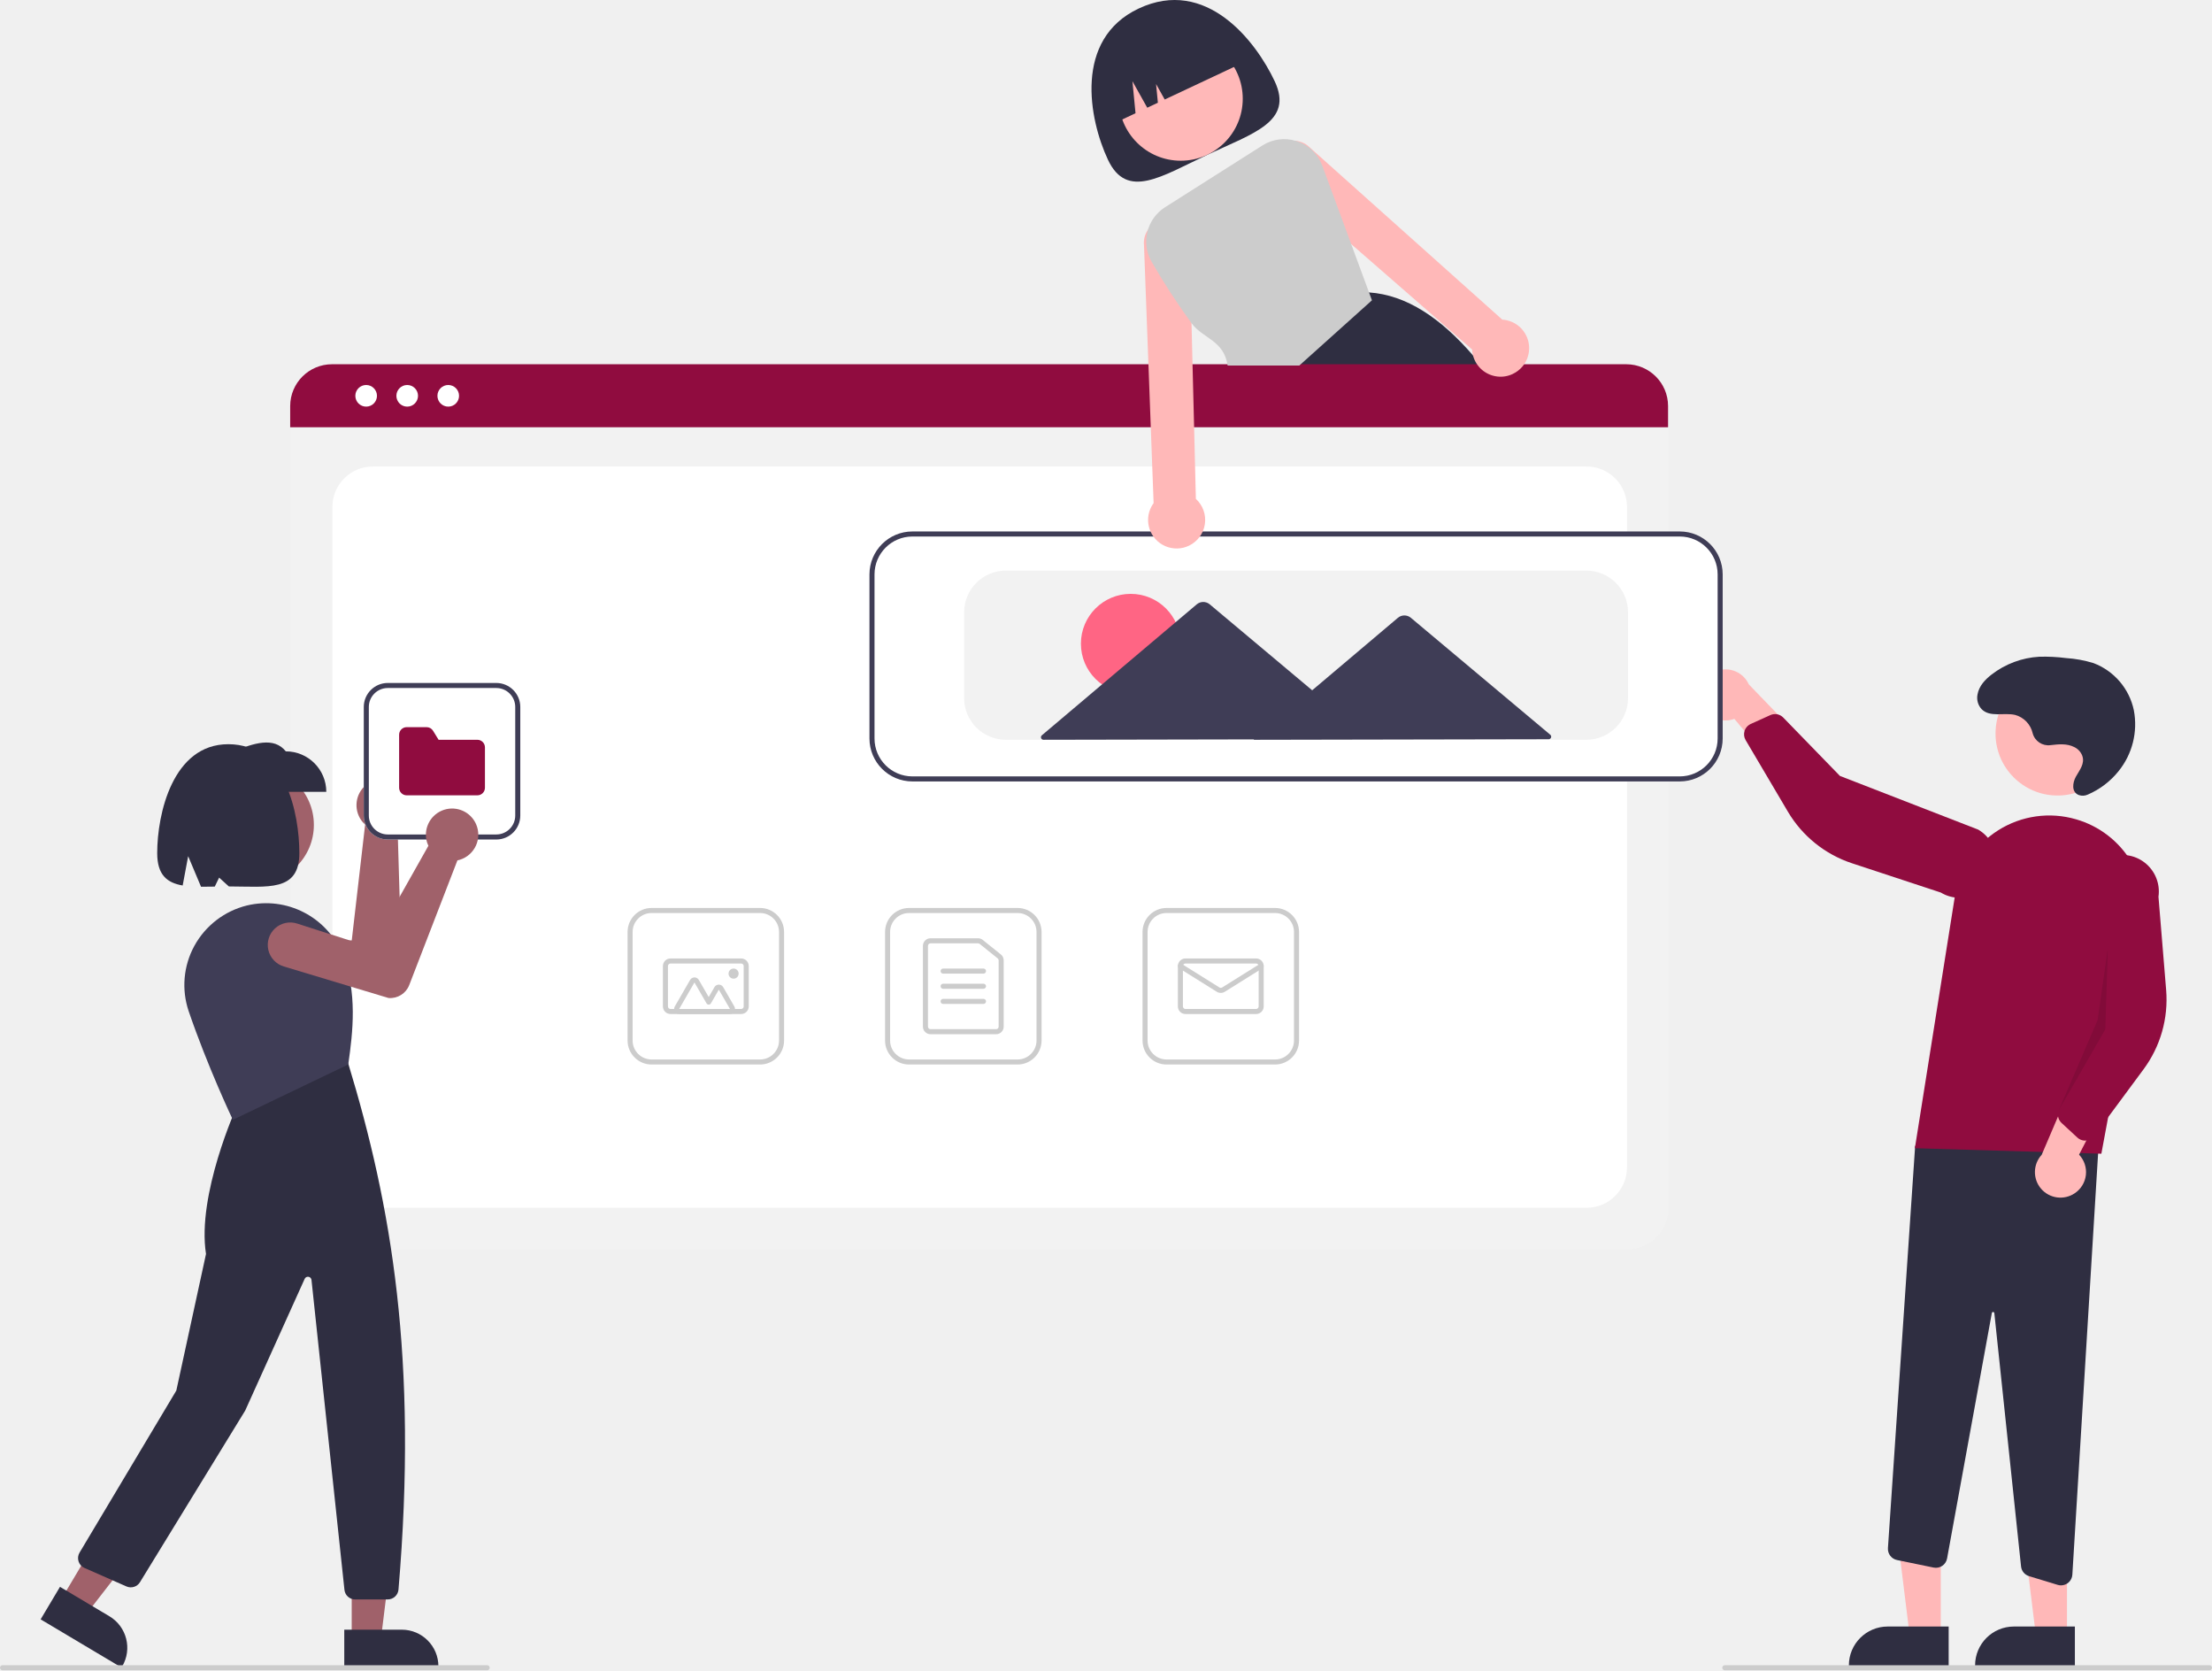
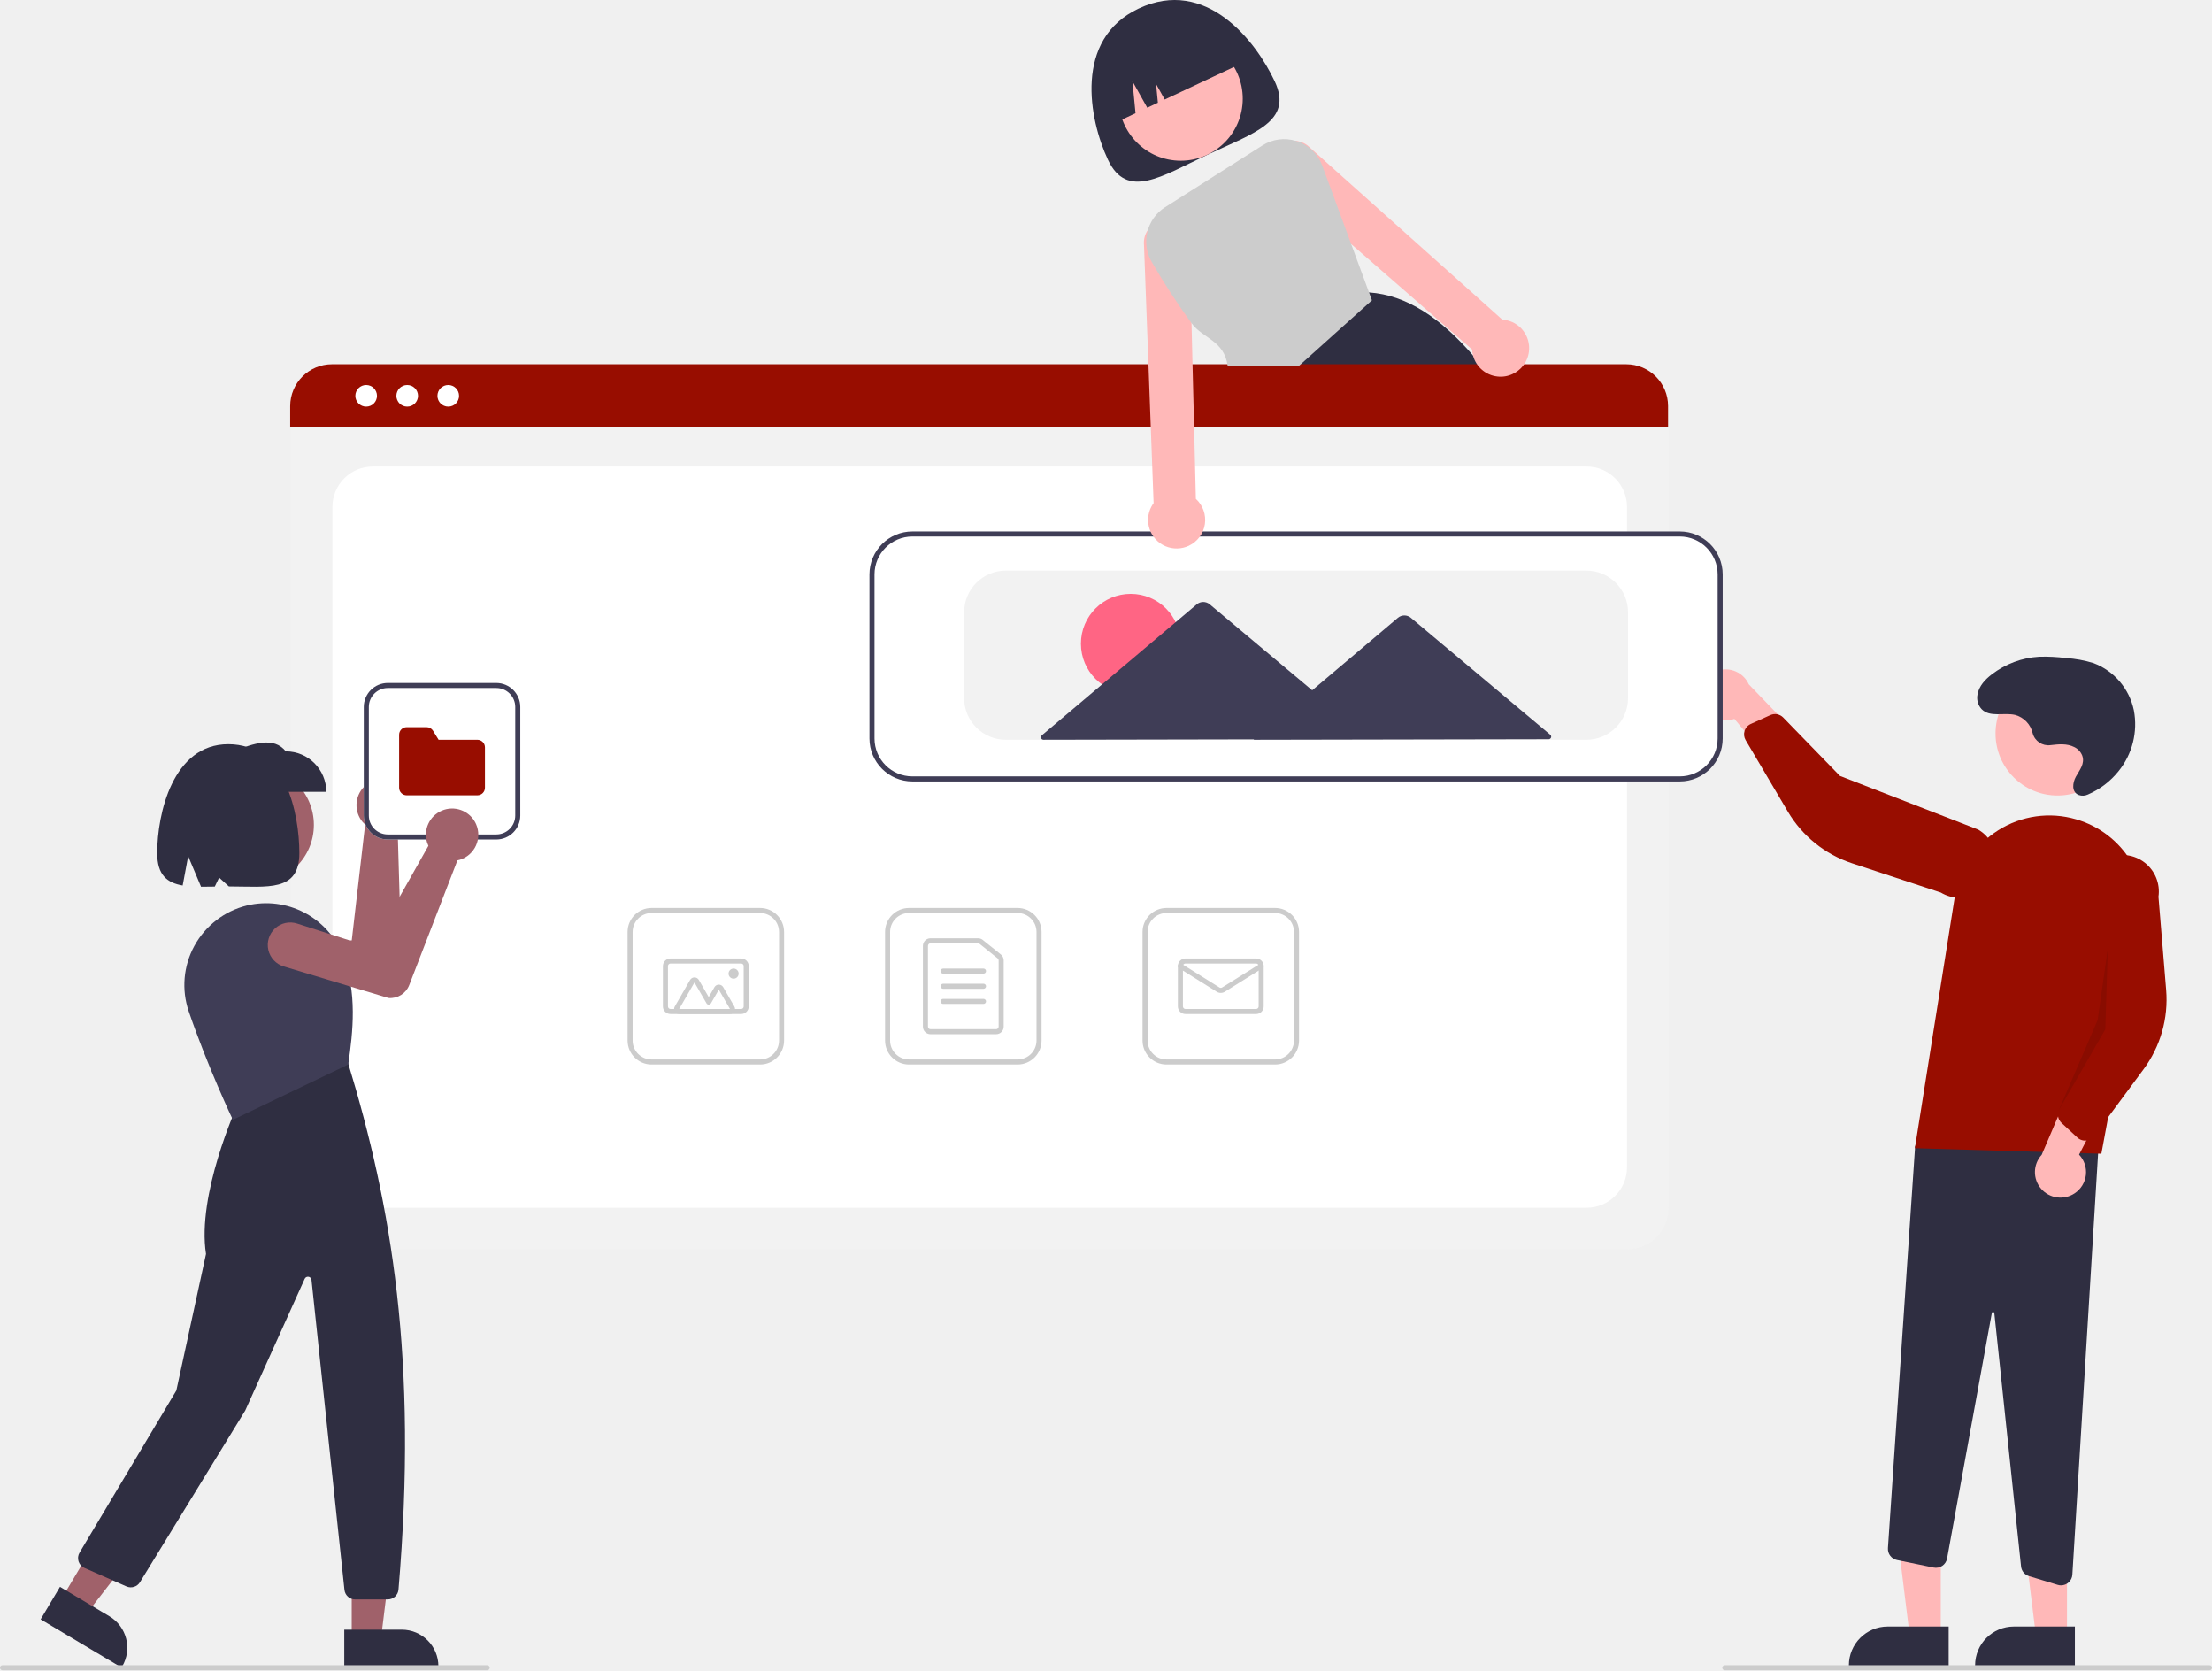
<svg xmlns="http://www.w3.org/2000/svg" data-name="Layer 1" width="876.272" height="661.473" viewBox="0 0 876.272 661.473">
  <path d="M685.834,138.655c7.516,15.995-8.411,20.526-26.655,29.099s-31.898,17.942-39.414,1.947-13.615-47.743,12.195-59.871C658.66,97.284,678.318,122.659,685.834,138.655Z" transform="translate(-180.8642 -106.4605)" fill="#2f2e41" />
  <circle cx="467.746" cy="39.089" r="24.561" fill="#ffb8b8" />
  <path d="M770.29,254.473c-.85-1.11-1.7-2.2-2.56-3.26q-1.665-2.07-3.35-4.01c-12.73-14.69-26.27-23.94-41.18-24.93h-.02l-.22-.02-29.71,28.96-10.1,9.84.22.54,5.45,13.57h95.49A234.834,234.834,0,0,0,770.29,254.473Z" transform="translate(-180.8642 -106.4605)" fill="#2f2e41" />
  <path d="M621.902,155.438l0,0,8.792-4.131-1.225-12.683,5.879,10.496,4.202-1.975-.714-7.399,3.43,6.123,31.224-14.673,0,0a26,26,0,0,0-34.589-12.474l-4.525,2.126A26,26,0,0,0,621.902,155.438Z" transform="translate(-180.8642 -106.4605)" fill="#2f2e41" />
  <path d="M825.39,601.261H312.552a16.519,16.519,0,0,1-16.5-16.5V276.607a12.102,12.102,0,0,1,12.088-12.088H829.593a12.311,12.311,0,0,1,12.297,12.297V584.761A16.519,16.519,0,0,1,825.39,601.261Z" transform="translate(-180.8642 -106.4605)" fill="#f2f2f2" />
  <path d="M328.552,584.761h480.839a16,16,0,0,0,16-16V307.213a16,16,0,0,0-16-16H328.552a16,16,0,0,0-16,16V568.761A16,16,0,0,0,328.552,584.761Z" transform="translate(-180.8642 -106.4605)" fill="#fff" />
-   <path d="M841.66,275.663H295.82v-8.4a16.574,16.574,0,0,1,16.56-16.55H825.1a16.574,16.574,0,0,1,16.56,16.55Z" transform="translate(-180.8642 -106.4605)" fill="#900c3f" />
+   <path d="M841.66,275.663H295.82v-8.4a16.574,16.574,0,0,1,16.56-16.55H825.1a16.574,16.574,0,0,1,16.56,16.55Z" transform="translate(-180.8642 -106.4605)" fill="#980d00" />
  <circle cx="145.051" cy="156.752" r="4.283" fill="#fff" />
  <circle cx="161.31" cy="156.752" r="4.283" fill="#fff" />
  <circle cx="177.569" cy="156.752" r="4.283" fill="#fff" />
  <path d="M583.974,528.04h-43a9.511,9.511,0,0,1-9.5-9.5v-43a9.511,9.511,0,0,1,9.5-9.5h43a9.511,9.511,0,0,1,9.5,9.5v43A9.511,9.511,0,0,1,583.974,528.04Zm-43-60a7.508,7.508,0,0,0-7.5,7.5v43a7.508,7.508,0,0,0,7.5,7.5h43a7.508,7.508,0,0,0,7.5-7.5v-43a7.508,7.508,0,0,0-7.5-7.5Z" transform="translate(-180.8642 -106.4605)" fill="#ccc" />
  <path d="M575.474,516.04h-26a3.003,3.003,0,0,1-3-3v-32a3.003,3.003,0,0,1,3-3h18.839a3.007,3.007,0,0,1,1.879.662l7.16,5.754a2.984,2.984,0,0,1,1.121,2.338v26.246A3.003,3.003,0,0,1,575.474,516.04Zm-26-36a1.001,1.001,0,0,0-1,1v32a1.001,1.001,0,0,0,1,1h26a1.001,1.001,0,0,0,1-1v-26.246a.995.995,0,0,0-.374-.779l-7.161-5.754a1.002,1.002,0,0,0-.626-.22Z" transform="translate(-180.8642 -106.4605)" fill="#ccc" />
  <path d="M570.474,492.04h-16a1,1,0,0,1,0-2h16a1,1,0,0,1,0,2Z" transform="translate(-180.8642 -106.4605)" fill="#ccc" />
  <path d="M570.474,498.04h-16a1,1,0,0,1,0-2h16a1,1,0,0,1,0,2Z" transform="translate(-180.8642 -106.4605)" fill="#ccc" />
  <path d="M570.474,504.04h-16a1,1,0,0,1,0-2h16a1,1,0,0,1,0,2Z" transform="translate(-180.8642 -106.4605)" fill="#ccc" />
  <path d="M685.974,528.04h-43a9.511,9.511,0,0,1-9.5-9.5v-43a9.511,9.511,0,0,1,9.5-9.5h43a9.511,9.511,0,0,1,9.5,9.5v43A9.511,9.511,0,0,1,685.974,528.04Zm-43-60a7.508,7.508,0,0,0-7.5,7.5v43a7.508,7.508,0,0,0,7.5,7.5h43a7.508,7.508,0,0,0,7.5-7.5v-43a7.508,7.508,0,0,0-7.5-7.5Z" transform="translate(-180.8642 -106.4605)" fill="#ccc" />
  <path d="M678.474,508.04h-28a3.003,3.003,0,0,1-3-3v-16a3.003,3.003,0,0,1,3-3h28a3.003,3.003,0,0,1,3,3v16A3.003,3.003,0,0,1,678.474,508.04Zm-28-20a1.001,1.001,0,0,0-1,1v16a1.001,1.001,0,0,0,1,1h28a1.001,1.001,0,0,0,1-1v-16a1.001,1.001,0,0,0-1-1Z" transform="translate(-180.8642 -106.4605)" fill="#ccc" />
  <path d="M664.474,499.678a3.003,3.003,0,0,1-1.59-.453l-14.94-9.337a1,1,0,0,1,1.061-1.696l14.94,9.337a1.006,1.006,0,0,0,1.06,0l14.939-9.337a1,1,0,0,1,1.061,1.696l-14.939,9.337A3.004,3.004,0,0,1,664.474,499.678Z" transform="translate(-180.8642 -106.4605)" fill="#ccc" />
  <path d="M481.974,528.04h-43a9.511,9.511,0,0,1-9.5-9.5v-43a9.511,9.511,0,0,1,9.5-9.5h43a9.511,9.511,0,0,1,9.5,9.5v43A9.511,9.511,0,0,1,481.974,528.04Zm-43-60a7.508,7.508,0,0,0-7.5,7.5v43a7.508,7.508,0,0,0,7.5,7.5h43a7.508,7.508,0,0,0,7.5-7.5v-43a7.508,7.508,0,0,0-7.5-7.5Z" transform="translate(-180.8642 -106.4605)" fill="#ccc" />
  <path d="M474.474,508.04h-28a3.003,3.003,0,0,1-3-3v-16a3.003,3.003,0,0,1,3-3h28a3.003,3.003,0,0,1,3,3v16A3.003,3.003,0,0,1,474.474,508.04Zm-28-20a1.001,1.001,0,0,0-1,1v16a1.001,1.001,0,0,0,1,1h28a1.001,1.001,0,0,0,1-1v-16a1.001,1.001,0,0,0-1-1Z" transform="translate(-180.8642 -106.4605)" fill="#ccc" />
  <path d="M470.036,508.04h-20.124a2,2,0,0,1-1.732-3l6.062-10.5a2,2,0,0,1,3.464,0l3.915,6.781,2.268-3.929a2,2,0,0,1,3.464,0l4.415,7.647a2,2,0,0,1-1.732,3Zm0-2h0l-4.415-7.647-3.134,5.429a1.0 1,0,0,1-.866.5h0a1.0 1,0,0,1-.866-.5l-4.781-8.281-6.062,10.5Z" transform="translate(-180.8642 -106.4605)" fill="#ccc" />
  <circle cx="290.61" cy="385.579" r="2" fill="#ccc" />
  <polygon points="768.825 648.15 756.565 648.149 750.733 600.861 768.827 600.862 768.825 648.15" fill="#ffb8b8" />
  <path d="M952.816,766.494l-39.531-.001v-.5a15.386,15.386,0,0,1,15.386-15.386h.001l24.144.001Z" transform="translate(-180.8642 -106.4605)" fill="#2f2e41" />
  <polygon points="818.825 648.15 806.565 648.149 800.733 600.861 818.827 600.862 818.825 648.15" fill="#ffb8b8" />
  <path d="M1002.816,766.494l-39.531-.001v-.5a15.386,15.386,0,0,1,15.386-15.386h.001l24.144.001Z" transform="translate(-180.8642 -106.4605)" fill="#2f2e41" />
  <path d="M996.014,734.111l-11.354-3.454a4.493,4.493,0,0,1-3.166-3.833L970.908,626.498a.48.48,0,0,0-.479-.447.469.469,0,0,0-.51.409l-17.731,97.199a4.5,4.5,0,0,1-5.335,3.6L932.342,724.269a4.516,4.516,0,0,1-3.582-4.712l10.785-159.312,73.138-7.892-10.868,177.727a4.505,4.505,0,0,1-4.484,4.228A4.526,4.526,0,0,1,996.014,734.111Z" transform="translate(-180.8642 -106.4605)" fill="#2f2e41" />
  <circle cx="815.08" cy="290.487" r="24.561" fill="#ffb8b8" />
-   <path d="M939.433,561.18l15.858-99.851a37.857,37.857,0,0,1,48.005-30.399h0a37.743,37.743,0,0,1,26.601,43.262l-16.591,89.172Z" transform="translate(-180.8642 -106.4605)" fill="#900c3f" />
+   <path d="M939.433,561.18l15.858-99.851a37.857,37.857,0,0,1,48.005-30.399h0a37.743,37.743,0,0,1,26.601,43.262l-16.591,89.172Z" transform="translate(-180.8642 -106.4605)" fill="#980d00" />
  <path d="M1002.725,579.046a10.056,10.056,0,0,0,1.747-15.32l16.396-31.751-18.465,1.97-12.739,29.849a10.11,10.11,0,0,0,13.061,15.251Z" transform="translate(-180.8642 -106.4605)" fill="#ffb8b8" />
-   <path d="M1006.236,558.126a4.506,4.506,0,0,1-2.426-1.151l-6.273-5.797a4.515,4.515,0,0,1-1.092-5.054l12.537-29.718-1.779-58.72a14.497,14.497,0,1,1,28.727,3.919l3.041,36.912a46.373,46.373,0,0,1-8.938,31.397l-19.552,26.432a4.505,4.505,0,0,1-3.195,1.804A4.455,4.455,0,0,1,1006.236,558.126Z" transform="translate(-180.8642 -106.4605)" fill="#900c3f" />
+   <path d="M1006.236,558.126a4.506,4.506,0,0,1-2.426-1.151l-6.273-5.797a4.515,4.515,0,0,1-1.092-5.054l12.537-29.718-1.779-58.72a14.497,14.497,0,1,1,28.727,3.919l3.041,36.912a46.373,46.373,0,0,1-8.938,31.397l-19.552,26.432a4.505,4.505,0,0,1-3.195,1.804A4.455,4.455,0,0,1,1006.236,558.126Z" transform="translate(-180.8642 -106.4605)" fill="#980d00" />
  <path d="M854.505,383.566a10.056,10.056,0,0,0,13.426,7.582l22.846,27.478,5.385-17.772-22.52-23.369a10.11,10.11,0,0,0-19.137,6.081Z" transform="translate(-180.8642 -106.4605)" fill="#ffb8b8" />
-   <path d="M872.401,394.955a4.506,4.506,0,0,1,2.006-1.786l7.784-3.517a4.515,4.515,0,0,1,5.08.965l22.478,23.132,54.766,21.257a14.497,14.497,0,1,1-14.809,24.926l-35.177-11.592a46.374,46.374,0,0,1-25.427-20.472l-16.717-28.31a4.505,4.505,0,0,1-.415-3.646A4.454,4.454,0,0,1,872.401,394.955Z" transform="translate(-180.8642 -106.4605)" fill="#900c3f" />
+   <path d="M872.401,394.955a4.506,4.506,0,0,1,2.006-1.786l7.784-3.517a4.515,4.515,0,0,1,5.08.965l22.478,23.132,54.766,21.257a14.497,14.497,0,1,1-14.809,24.926l-35.177-11.592a46.374,46.374,0,0,1-25.427-20.472l-16.717-28.31a4.505,4.505,0,0,1-.415-3.646A4.454,4.454,0,0,1,872.401,394.955Z" transform="translate(-180.8642 -106.4605)" fill="#980d00" />
  <polygon points="835.002 375.652 834.002 407.652 815.58 439.663 830.962 403.99 835.002 375.652" opacity="0.1" />
  <path d="M993.13,401.563a6.423,6.423,0,0,1-7.031-4.702,9.764,9.764,0,0,0-6.951-7.274c-4.505-1.029-10.012,1.091-13.314-2.322a6.637,6.637,0,0,1-1.575-5.842c.608-3.317,2.981-5.823,5.563-7.827a34.062,34.062,0,0,1,18.866-7.051,67.677,67.677,0,0,1,10.621.528,47.009,47.009,0,0,1,10.864,1.985,25.576,25.576,0,0,1,16.002,18.68,29.528,29.528,0,0,1-6.057,24.13,31.702,31.702,0,0,1-12.161,9.259,4.744,4.744,0,0,1-3.606.183c-2.957-1.176-2.474-4.839-1.126-7.283,1.443-2.615,3.663-5.146,2.503-8.329a6.302,6.302,0,0,0-3.127-3.366c-2.94-1.499-6.228-1.145-9.389-.78Z" transform="translate(-180.8642 -106.4605)" fill="#2f2e41" />
  <path d="M846.297,415.433h-304a16.519,16.519,0,0,1-16.5-16.5v-65a16.519,16.519,0,0,1,16.5-16.5h304a16.519,16.519,0,0,1,16.5,16.5v65A16.519,16.519,0,0,1,846.297,415.433Z" transform="translate(-180.8642 -106.4605)" fill="#fff" />
  <path d="M846.297,415.933h-304a17.019,17.019,0,0,1-17-17v-65a17.019,17.019,0,0,1,17-17h304a17.019,17.019,0,0,1,17,17v65A17.019,17.019,0,0,1,846.297,415.933Zm-304-97a15.017,15.017,0,0,0-15,15v65a15.017,15.017,0,0,0,15,15h304a15.017,15.017,0,0,0,15-15v-65a15.017,15.017,0,0,0-15-15Z" transform="translate(-180.8642 -106.4605)" fill="#3f3d56" />
  <path d="M809.297,399.433h-230a16.519,16.519,0,0,1-16.5-16.5v-34a16.519,16.519,0,0,1,16.5-16.5h230a16.519,16.519,0,0,1,16.5,16.5v34A16.519,16.519,0,0,1,809.297,399.433Z" transform="translate(-180.8642 -106.4605)" fill="#f2f2f2" />
  <circle cx="447.928" cy="254.915" r="19.732" fill="#ff6584" />
  <path d="M795.004,397.442l-27.853-23.36-27.372-22.956a4,4,0,0,0-5.153.01l-27.283,23.062-6.664,5.633-10.048-8.427-30.537-25.611a4,4,0,0,0-5.152.01l-30.438,25.728-30.917,26.133a1.0 1,0,0,0,.647,1.764l63.387-.122,20.064-.039-.196.166,59.808-.115,57.067-.11A1.0 1,0,0,0,795.004,397.442Z" transform="translate(-180.8642 -106.4605)" fill="#3f3d56" />
  <path d="M1056.136,767.933h-192a1,1,0,0,1,0-2h192a1,1,0,0,1,0,2Z" transform="translate(-180.8642 -106.4605)" fill="#ccc" />
  <path d="M784.92,238.373a11.221,11.221,0,0,0-7.25-5.1,10.301,10.301,0,0,0-1.66-.21l-76.19-68.12a9.015,9.015,0,0,0-5.63-2.69,7.67,7.67,0,0,0-1.27-.04,9.055,9.055,0,0,0-5.96,15.48l29.17,25.43,47.9,41.75a11.916,11.916,0,0,0,.35,2.33,11.266,11.266,0,0,0,9.67,8.37,11.092,11.092,0,0,0,6.05-1,11.407,11.407,0,0,0,3.88-2.97c.11-.13.21-.25.31-.39a11.293,11.293,0,0,0,.63-12.84Z" transform="translate(-180.8642 -106.4605)" fill="#ffb8b8" />
  <path d="M654.6,304.023l-.71-28.86-.6-23.95-.41-16.76-.81-32.67a9.046,9.046,0,0,0-15.71-5.25,6.923,6.923,0,0,0-.75.96,8.936,8.936,0,0,0-1.56,6.05l1.78,47.67.89,23.95,1.14,30.55a12.047,12.047,0,0,0-.89,1.41,11.248,11.248,0,0,0-.71,8.84,11.311,11.311,0,0,0,15.56,6.63,11.301,11.301,0,0,0,2.78-18.57Z" transform="translate(-180.8642 -106.4605)" fill="#ffb8b8" />
  <path d="M723.201,222.273l-7.07-19.15-11.44-31.02a16.006,16.006,0,0,0-9.95-9.68c-.18-.06-.37-.12-.55-.17a15.984,15.984,0,0,0-13.24,1.82l-38.53,24.44a16.093,16.093,0,0,0-5.27,21.75,276.323,276.323,0,0,0,15.73,24.19c4.49,6.11,12.85,6.76,14.3,16.76h28.41l28.76-25.82Z" transform="translate(-180.8642 -106.4605)" fill="#ccc" />
  <circle cx="101.165" cy="326.682" r="23.172" fill="#a0616a" />
  <path d="M338.916,417.193q.343.273.664.578a10.38,10.38,0,0,1-.417,15.484,9.722,9.722,0,0,1-.814.613l1.568,52.945a8.061,8.061,0,0,1-5.545,7.867l-.096.021-42.989,4.578a8.899,8.899,0,1,1-1.722-17.713l30.644-2.699,5.3-45.851a9.876,9.876,0,0,1-.972-.99,10.38,10.38,0,0,1,14.378-14.833Z" transform="translate(-180.8642 -106.4605)" fill="#a0616a" />
  <polygon points="139.328 649.174 150.895 649.174 156.397 604.561 139.326 604.561 139.328 649.174" fill="#a0616a" />
  <path d="M317.242,751.858l22.778-.001h.001a14.516,14.516,0,0,1,14.516,14.516v.472l-37.294.001Z" transform="translate(-180.8642 -106.4605)" fill="#2f2e41" />
  <polygon points="24.366 633.182 34.304 639.099 61.857 603.582 47.189 594.849 24.366 633.182" fill="#a0616a" />
  <path d="M204.627,734.889l19.572,11.653.001 0a14.516,14.516,0,0,1,5.046,19.899l-.241.405L196.96,747.767Z" transform="translate(-180.8642 -106.4605)" fill="#2f2e41" />
  <path d="M334.488,739.877H321.536a4.238,4.238,0,0,1-4.221-3.797L304.258,613.343a1.415,1.415,0,0,0-2.697-.433l-23.555,52.159-41.704,68.003a4.266,4.266,0,0,1-5.329,1.666l-16.66-7.33a4.247,4.247,0,0,1-1.935-6.064l38.337-64.192,11.758-54.085c-3.698-23.455,12.155-58.326,12.316-58.676l.079-.17,43.668-17.068.219.268c17.221,56.514,27.715,117.332,19.967,208.568A4.274,4.274,0,0,1,334.488,739.877Z" transform="translate(-180.8642 -106.4605)" fill="#2f2e41" />
  <path d="M273.107,549.934l-.203-.427c-.097-.205-9.807-20.684-17.292-42.571a32.285,32.285,0,0,1,2.239-25.873,32.637,32.637,0,0,1,20.813-16.004h0A32.677,32.677,0,0,1,316.591,484.627c5.937,14.847,4.045,30.695,2.264,43.157l-.035.25-.227.109Z" transform="translate(-180.8642 -106.4605)" fill="#3f3d56" />
  <path d="M310.124,420.054H273.33V404.015c8.076-3.208,15.978-5.937,20.756,0a16.038,16.038,0,0,1,16.038,16.038Z" transform="translate(-180.8642 -106.4605)" fill="#2f2e41" />
  <path d="M271.293,401.185c-21.996,0-28.153,27.571-28.153,43.126,0,8.674,3.923,11.777,10.088,12.827l2.177-11.611,5.099,12.111c1.732.009,3.551-.025,5.437-.06l1.729-3.56,3.855,3.496c15.441.023,27.921,2.274,27.921-13.203C299.445,428.756,294.046,401.185,271.293,401.185Z" transform="translate(-180.8642 -106.4605)" fill="#2f2e41" />
  <path d="M373.864,767.933h-192a1,1,0,1,1,0-2h192a1,1,0,0,1,0,2Z" transform="translate(-180.8642 -106.4605)" fill="#ccc" />
  <path d="M377.474,438.933h-43a9.511,9.511,0,0,1-9.5-9.5v-43a9.511,9.511,0,0,1,9.5-9.5h43a9.511,9.511,0,0,1,9.5,9.5v43A9.511,9.511,0,0,1,377.474,438.933Z" transform="translate(-180.8642 -106.4605)" fill="#fff" />
  <path d="M377.474,438.933h-43a9.511,9.511,0,0,1-9.5-9.5v-43a9.511,9.511,0,0,1,9.5-9.5h43a9.511,9.511,0,0,1,9.5,9.5v43A9.511,9.511,0,0,1,377.474,438.933Zm-43-60a7.508,7.508,0,0,0-7.5,7.5v43a7.508,7.508,0,0,0,7.5,7.5h43a7.508,7.508,0,0,0,7.5-7.5v-43a7.508,7.508,0,0,0-7.5-7.5Z" transform="translate(-180.8642 -106.4605)" fill="#3f3d56" />
-   <path d="M369.974,421.433h-28a3.003,3.003,0,0,1-3-3v-21a3.003,3.003,0,0,1,3-3h7.882a2.981,2.981,0,0,1,2.555,1.427l2.198,3.573h15.364a3.003,3.003,0,0,1,3,3v16A3.003,3.003,0,0,1,369.974,421.433Z" transform="translate(-180.8642 -106.4605)" fill="#900c3f" />
+   <path d="M369.974,421.433h-28a3.003,3.003,0,0,1-3-3v-21a3.003,3.003,0,0,1,3-3h7.882a2.981,2.981,0,0,1,2.555,1.427l2.198,3.573h15.364a3.003,3.003,0,0,1,3,3v16A3.003,3.003,0,0,1,369.974,421.433Z" transform="translate(-180.8642 -106.4605)" fill="#980d00" />
  <path d="M369.064,432.042q.21.384.388.79a10.38,10.38,0,0,1-6.393,14.109,9.72,9.72,0,0,1-.988.25l-19.099,49.405a8.061,8.061,0,0,1-8.163,5.099l-.096-.018-41.397-12.462a8.899,8.899,0,1,1,5.286-16.993l29.29,9.404,22.676-40.202a9.876,9.876,0,0,1-.511-1.289,10.38,10.38,0,0,1,19.007-8.091Z" transform="translate(-180.8642 -106.4605)" fill="#a0616a" />
</svg>
